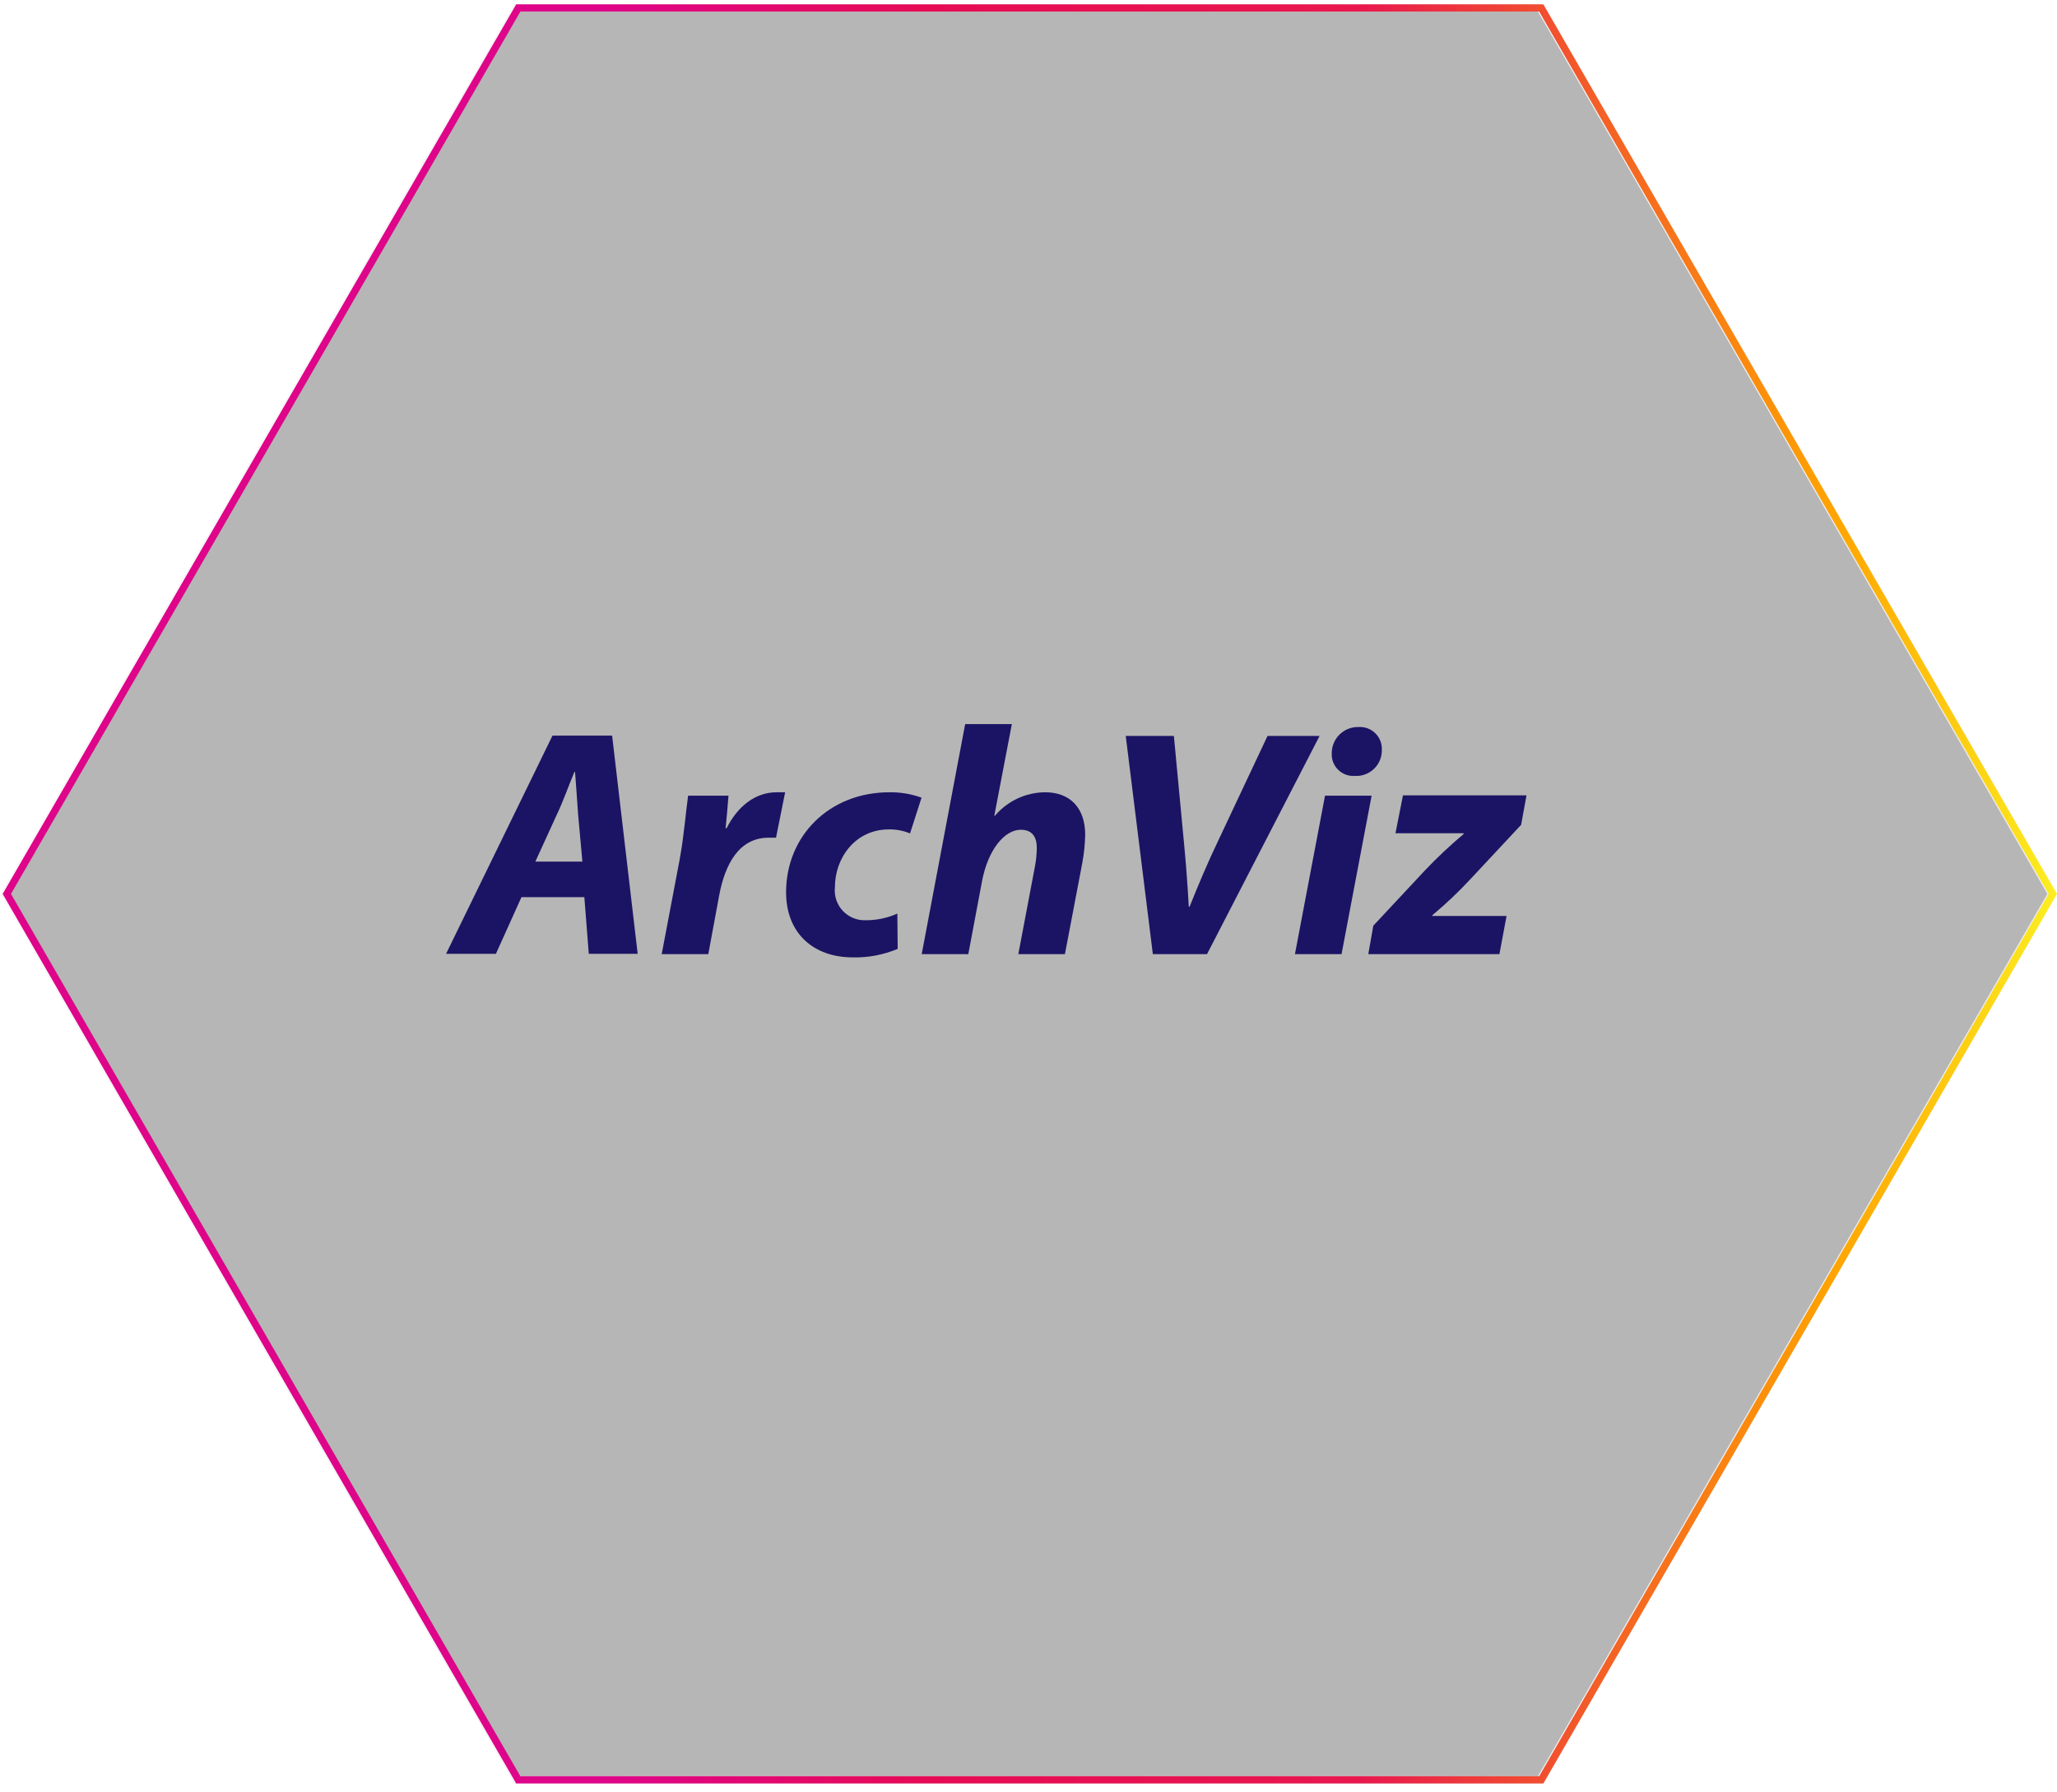
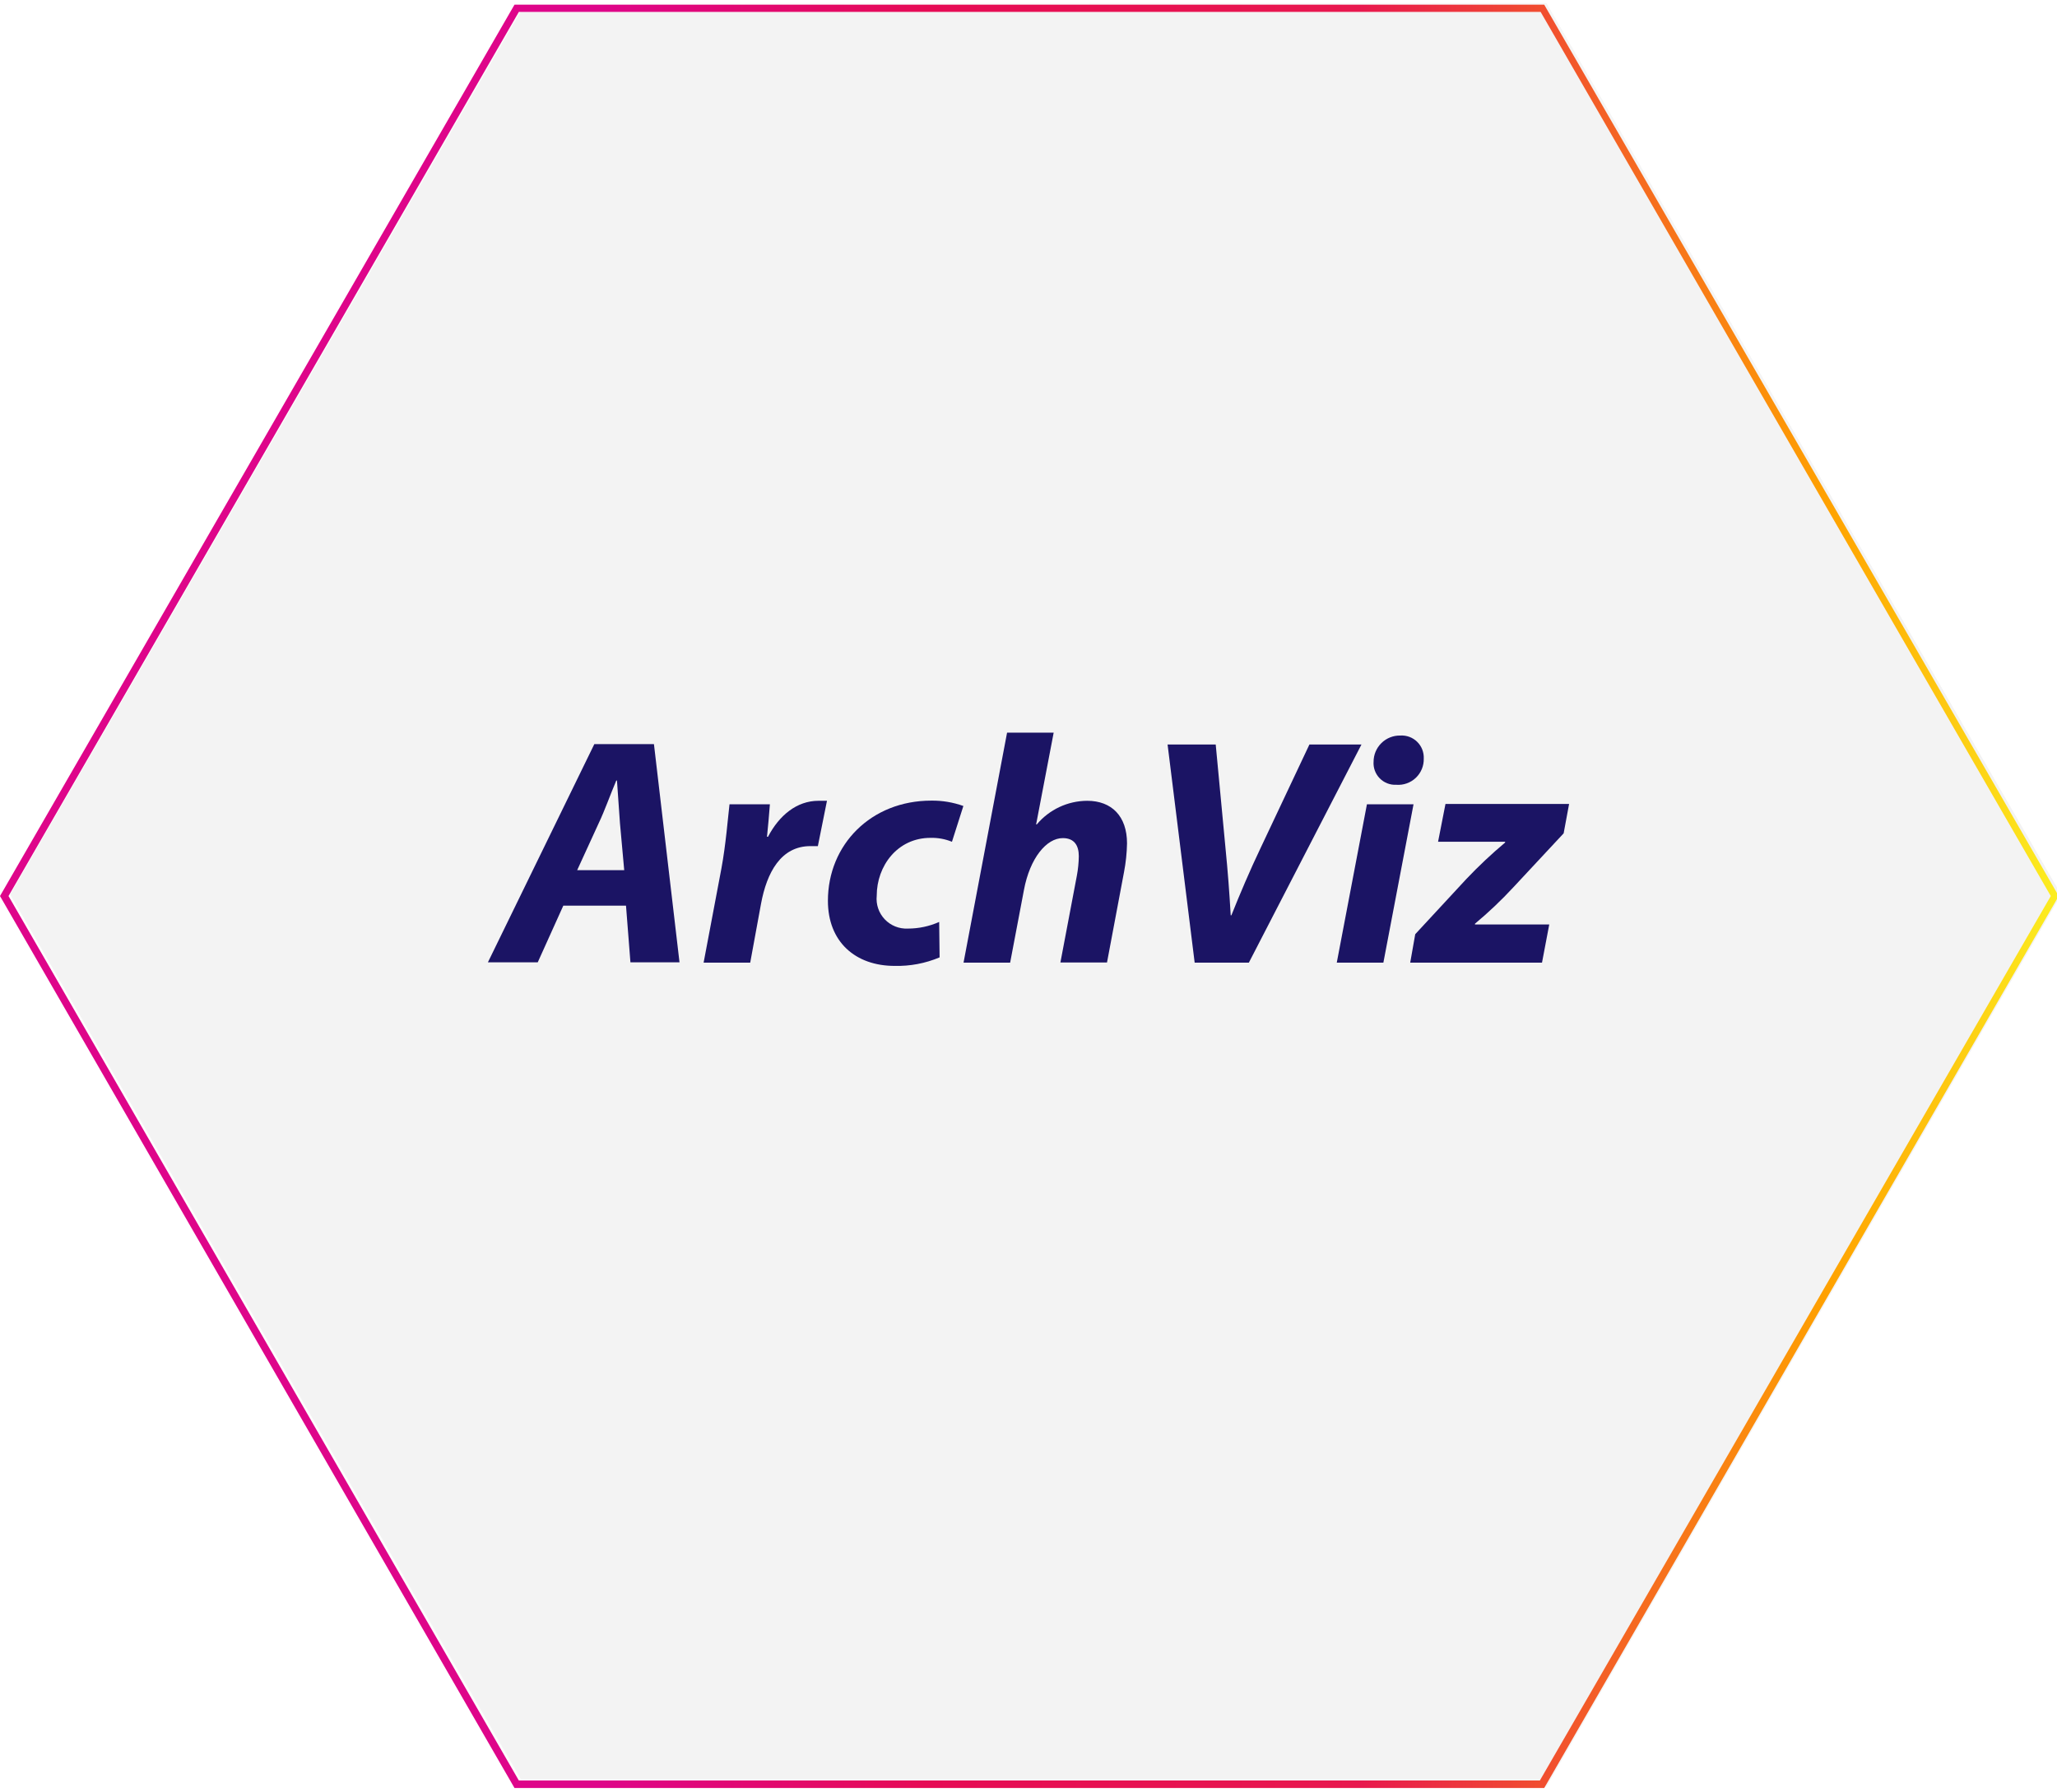
- <svg xmlns="http://www.w3.org/2000/svg" id="Layer_1" data-name="Layer 1" viewBox="0 0 241.45 210.27">
+ <svg xmlns="http://www.w3.org/2000/svg" viewBox="0 0 241.45 210.27">
  <defs>
-     <style>.cls-1{fill:#b6b6b6;}.cls-2{fill:url(#linear-gradient);}.cls-3{fill:url(#linear-gradient-2);}.cls-4{fill:#1b1464;}</style>
-     <linearGradient id="linear-gradient" x1="0.15" y1="104.93" x2="241.3" y2="104.93" gradientUnits="userSpaceOnUse">
+     <style>.cls-1{opacity:0.69;}.cls-2{fill:#ededed;}.cls-3{fill:url(#linear-gradient);}.cls-4{fill:url(#linear-gradient-2);}.cls-5{fill:#1b1464;}</style>
+     <linearGradient id="linear-gradient" x1="0.26" y1="-427.19" x2="241.91" y2="-427.19" gradientTransform="matrix(1, 0, 0, -1, 0, -322.14)" gradientUnits="userSpaceOnUse">
      <stop offset="0" stop-color="#fff" />
      <stop offset="1" stop-color="#ededed" />
    </linearGradient>
-     <linearGradient id="linear-gradient-2" x1="0.31" y1="104.93" x2="241.45" y2="104.93" gradientUnits="userSpaceOnUse">
+     <linearGradient id="linear-gradient-2" y1="-427.36" x2="241.65" y2="-427.36" gradientTransform="matrix(1, 0, 0, -1, 0, -322.14)" gradientUnits="userSpaceOnUse">
      <stop offset="0.29" stop-color="#de058a" />
      <stop offset="0.45" stop-color="#e60b55" />
      <stop offset="0.66" stop-color="#e8184e" />
      <stop offset="0.89" stop-color="#ffa300" />
      <stop offset="1" stop-color="#fcee21" />
    </linearGradient>
  </defs>
-   <polygon class="cls-1" points="181.01 0.51 60.44 0.51 0.15 104.93 60.44 209.35 181.01 209.35 241.3 104.93 181.01 0.51" />
-   <path class="cls-2" d="M180.52,1.36l59.8,103.57L180.52,208.5H60.93L1.13,104.93,60.93,1.36H180.52M181,.51H60.44L.15,104.93,60.44,209.35H181L241.3,104.93,181,.51Z" />
-   <path class="cls-3" d="M180.67,1.36l59.8,103.57L180.67,208.5H61.08L1.29,104.93,61.08,1.36H180.67m.49-.85H60.59L.31,104.93,60.59,209.35H181.16l60.29-104.42L181.16.51Z" />
-   <path class="cls-4" d="M61.21,105.31l-3,6.65H52.36L64.85,86.35h7l3,25.61H69.11l-.52-6.65Zm7.15-4.17-.5-5.52c-.11-1.4-.23-3.46-.36-5h-.08c-.66,1.57-1.36,3.56-2.06,5l-2.52,5.52Z" />
-   <path class="cls-4" d="M77.67,112l2.1-11.07c.52-2.79.76-5.92,1-7.53h4.74c-.1,1.26-.2,2.51-.34,3.82h.12C86.55,94.7,88.61,93,91.16,93c.35,0,.7,0,1,0l-1.07,5.33c-.24,0-.54,0-.86,0-3.48,0-5.12,3.1-5.81,6.76L83.14,112Z" />
-   <path class="cls-4" d="M105.37,111.38a12.75,12.75,0,0,1-5.28,1c-4.58,0-7.82-2.81-7.82-7.64C92.27,98.13,97.33,93,104.4,93a10.73,10.73,0,0,1,3.77.63l-1.35,4.2a6.23,6.23,0,0,0-2.51-.47c-3.89,0-6.31,3.32-6.31,6.8a3.5,3.5,0,0,0,3.65,3.86,9,9,0,0,0,3.68-.78Z" />
-   <path class="cls-4" d="M108.19,112l5.1-27h5.48l-2.06,10.76h.07A7.79,7.79,0,0,1,122.69,93c2.9,0,4.69,1.82,4.69,5a21,21,0,0,1-.35,3.35L125,112h-5.47l1.93-10.18a12.37,12.37,0,0,0,.24-2.3c0-1.23-.51-2.12-1.88-2.12-1.91,0-3.86,2.34-4.56,6.09L113.66,112Z" />
-   <path class="cls-4" d="M135.32,112l-3.18-25.61h5.65l1.15,12.18c.27,2.73.45,5.22.6,7.87h.09c1-2.5,2.15-5.24,3.42-7.88l5.73-12.17h6.11L141.68,112Z" />
-   <path class="cls-4" d="M152,112l3.53-18.6H161L157.47,112Zm4.32-23.56a3.07,3.07,0,0,1,3.14-3.1A2.57,2.57,0,0,1,162.2,88,3,3,0,0,1,159,91.08,2.53,2.53,0,0,1,156.32,88.4Z" />
-   <path class="cls-4" d="M161.2,108.66l6.05-6.48a54.76,54.76,0,0,1,4.55-4.28l0-.09h-8l.88-4.45h14.5l-.63,3.46-5.91,6.33a48,48,0,0,1-4.51,4.28l0,.09h8.71L176,112H160.61Z" />
+   <g id="Layer_2" data-name="Layer 2">
+     <g class="cls-1">
+       <polygon class="cls-2" points="181.52 0.38 60.65 0.38 0.26 105.01 60.65 209.72 181.52 209.72 241.91 105.01 181.52 0.38" />
+       <path class="cls-3" d="M181,1.23,241,105,181,208.86H61.16L1.19,105l60-103.78H181m.51-.85H60.65L.26,105l60.39,104.7H181.52L241.91,105,181.52.38Z" />
+     </g>
+     <path class="cls-4" d="M180.84,1.4l59.88,103.78L180.75,209H60.9L1,105.18,60.9,1.4H180.84m.42-.85H60.39L0,105.18l60.39,104.7H181.26l60.39-104.7L181.26.55Z" />
+     <path class="cls-5" d="M66.12,106.31l-3,6.65H57.27L69.76,87.35h7l3,25.61H74l-.52-6.65Zm7.15-4.17-.5-5.52c-.11-1.4-.23-3.46-.35-5h-.08c-.67,1.57-1.37,3.56-2.06,5l-2.53,5.52Z" />
+     <path class="cls-5" d="M82.59,113l2.09-11.06c.52-2.8.76-5.93.95-7.53h4.74c-.1,1.25-.2,2.51-.34,3.81h.12C91.46,95.71,93.53,94,96.07,94c.35,0,.7,0,1,0L96,99.32c-.24,0-.54,0-.87,0-3.48,0-5.12,3.11-5.8,6.76L88.06,113Z" />
+     <path class="cls-5" d="M110.29,112.38a12.78,12.78,0,0,1-5.28,1c-4.59,0-7.83-2.81-7.83-7.64,0-6.59,5.06-11.76,12.13-11.76a10.73,10.73,0,0,1,3.77.63l-1.34,4.2a6.26,6.26,0,0,0-2.52-.46c-3.89,0-6.31,3.31-6.31,6.79a3.5,3.5,0,0,0,3.65,3.86,9,9,0,0,0,3.68-.78Z" />
+     <path class="cls-5" d="M113.1,113l5.11-27h5.47l-2.06,10.77h.08A7.77,7.77,0,0,1,127.61,94c2.89,0,4.68,1.82,4.68,5a19.88,19.88,0,0,1-.35,3.35l-2,10.63h-5.47l1.93-10.18a13.28,13.28,0,0,0,.23-2.3c0-1.23-.51-2.12-1.88-2.12-1.91,0-3.86,2.34-4.56,6.09L118.57,113Z" />
+     <path class="cls-5" d="M140.23,113l-3.18-25.61h5.65l1.15,12.18c.27,2.73.46,5.22.61,7.87h.08c1-2.5,2.16-5.24,3.42-7.88l5.74-12.17h6.11L146.59,113Z" />
+     <path class="cls-5" d="M156.91,113l3.54-18.59h5.47L162.38,113Zm4.32-23.56a3.08,3.08,0,0,1,3.14-3.1,2.59,2.59,0,0,1,2.75,2.7,3,3,0,0,1-3.23,3.08A2.54,2.54,0,0,1,161.23,89.4Z" />
+     <path class="cls-5" d="M166.12,109.66l6-6.48a54.76,54.76,0,0,1,4.55-4.28l0-.09H168.8l.87-4.44h14.51l-.64,3.45-5.9,6.33a48,48,0,0,1-4.51,4.28l0,.09h8.72L181,113H165.53Z" />
+   </g>
</svg>
